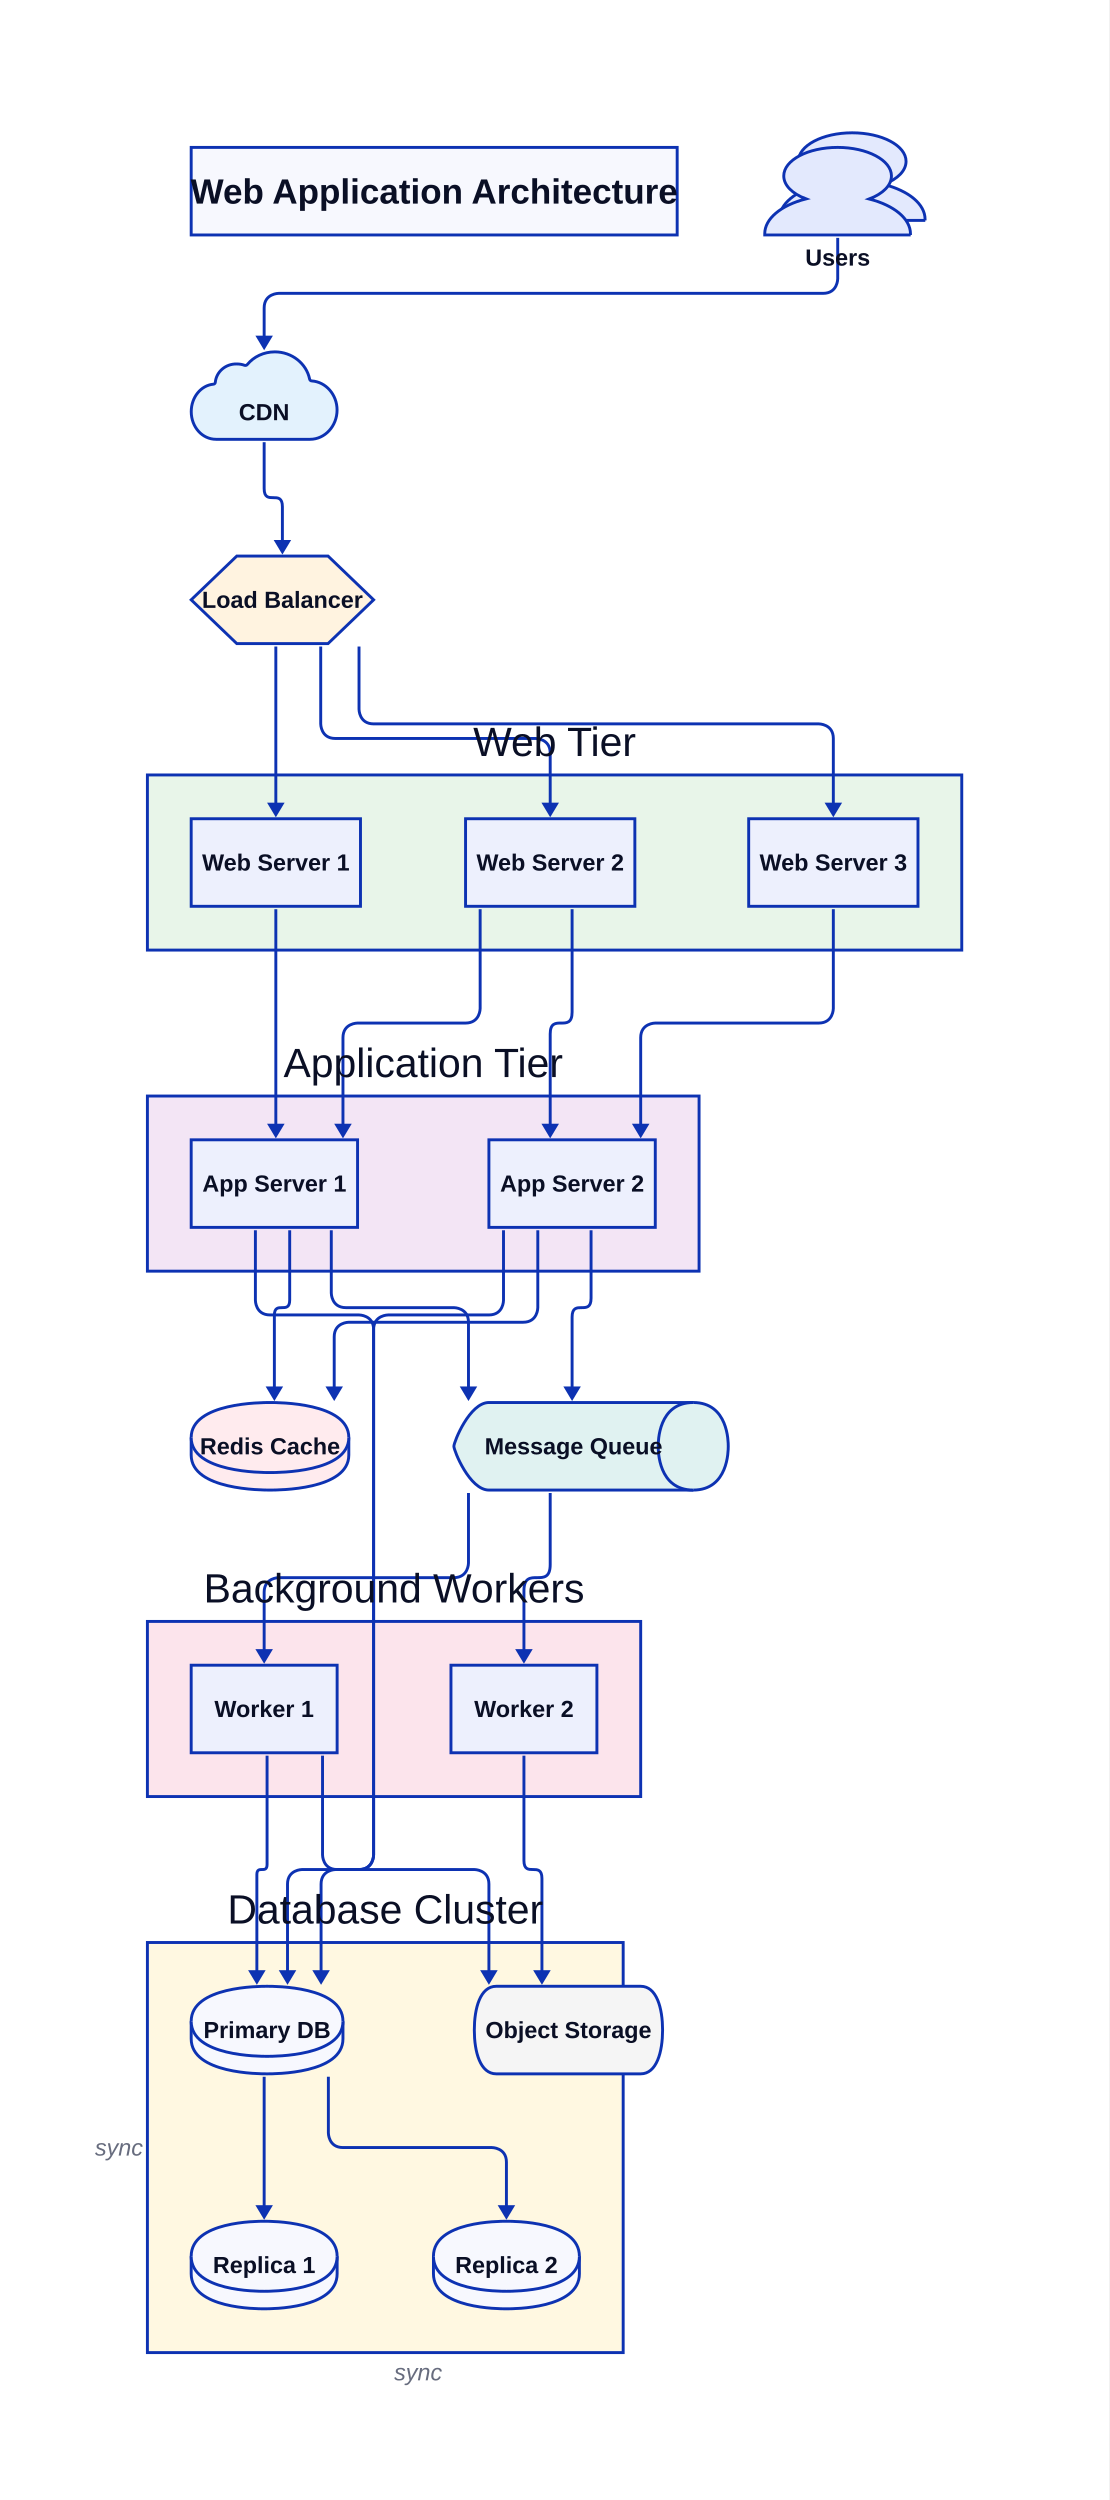
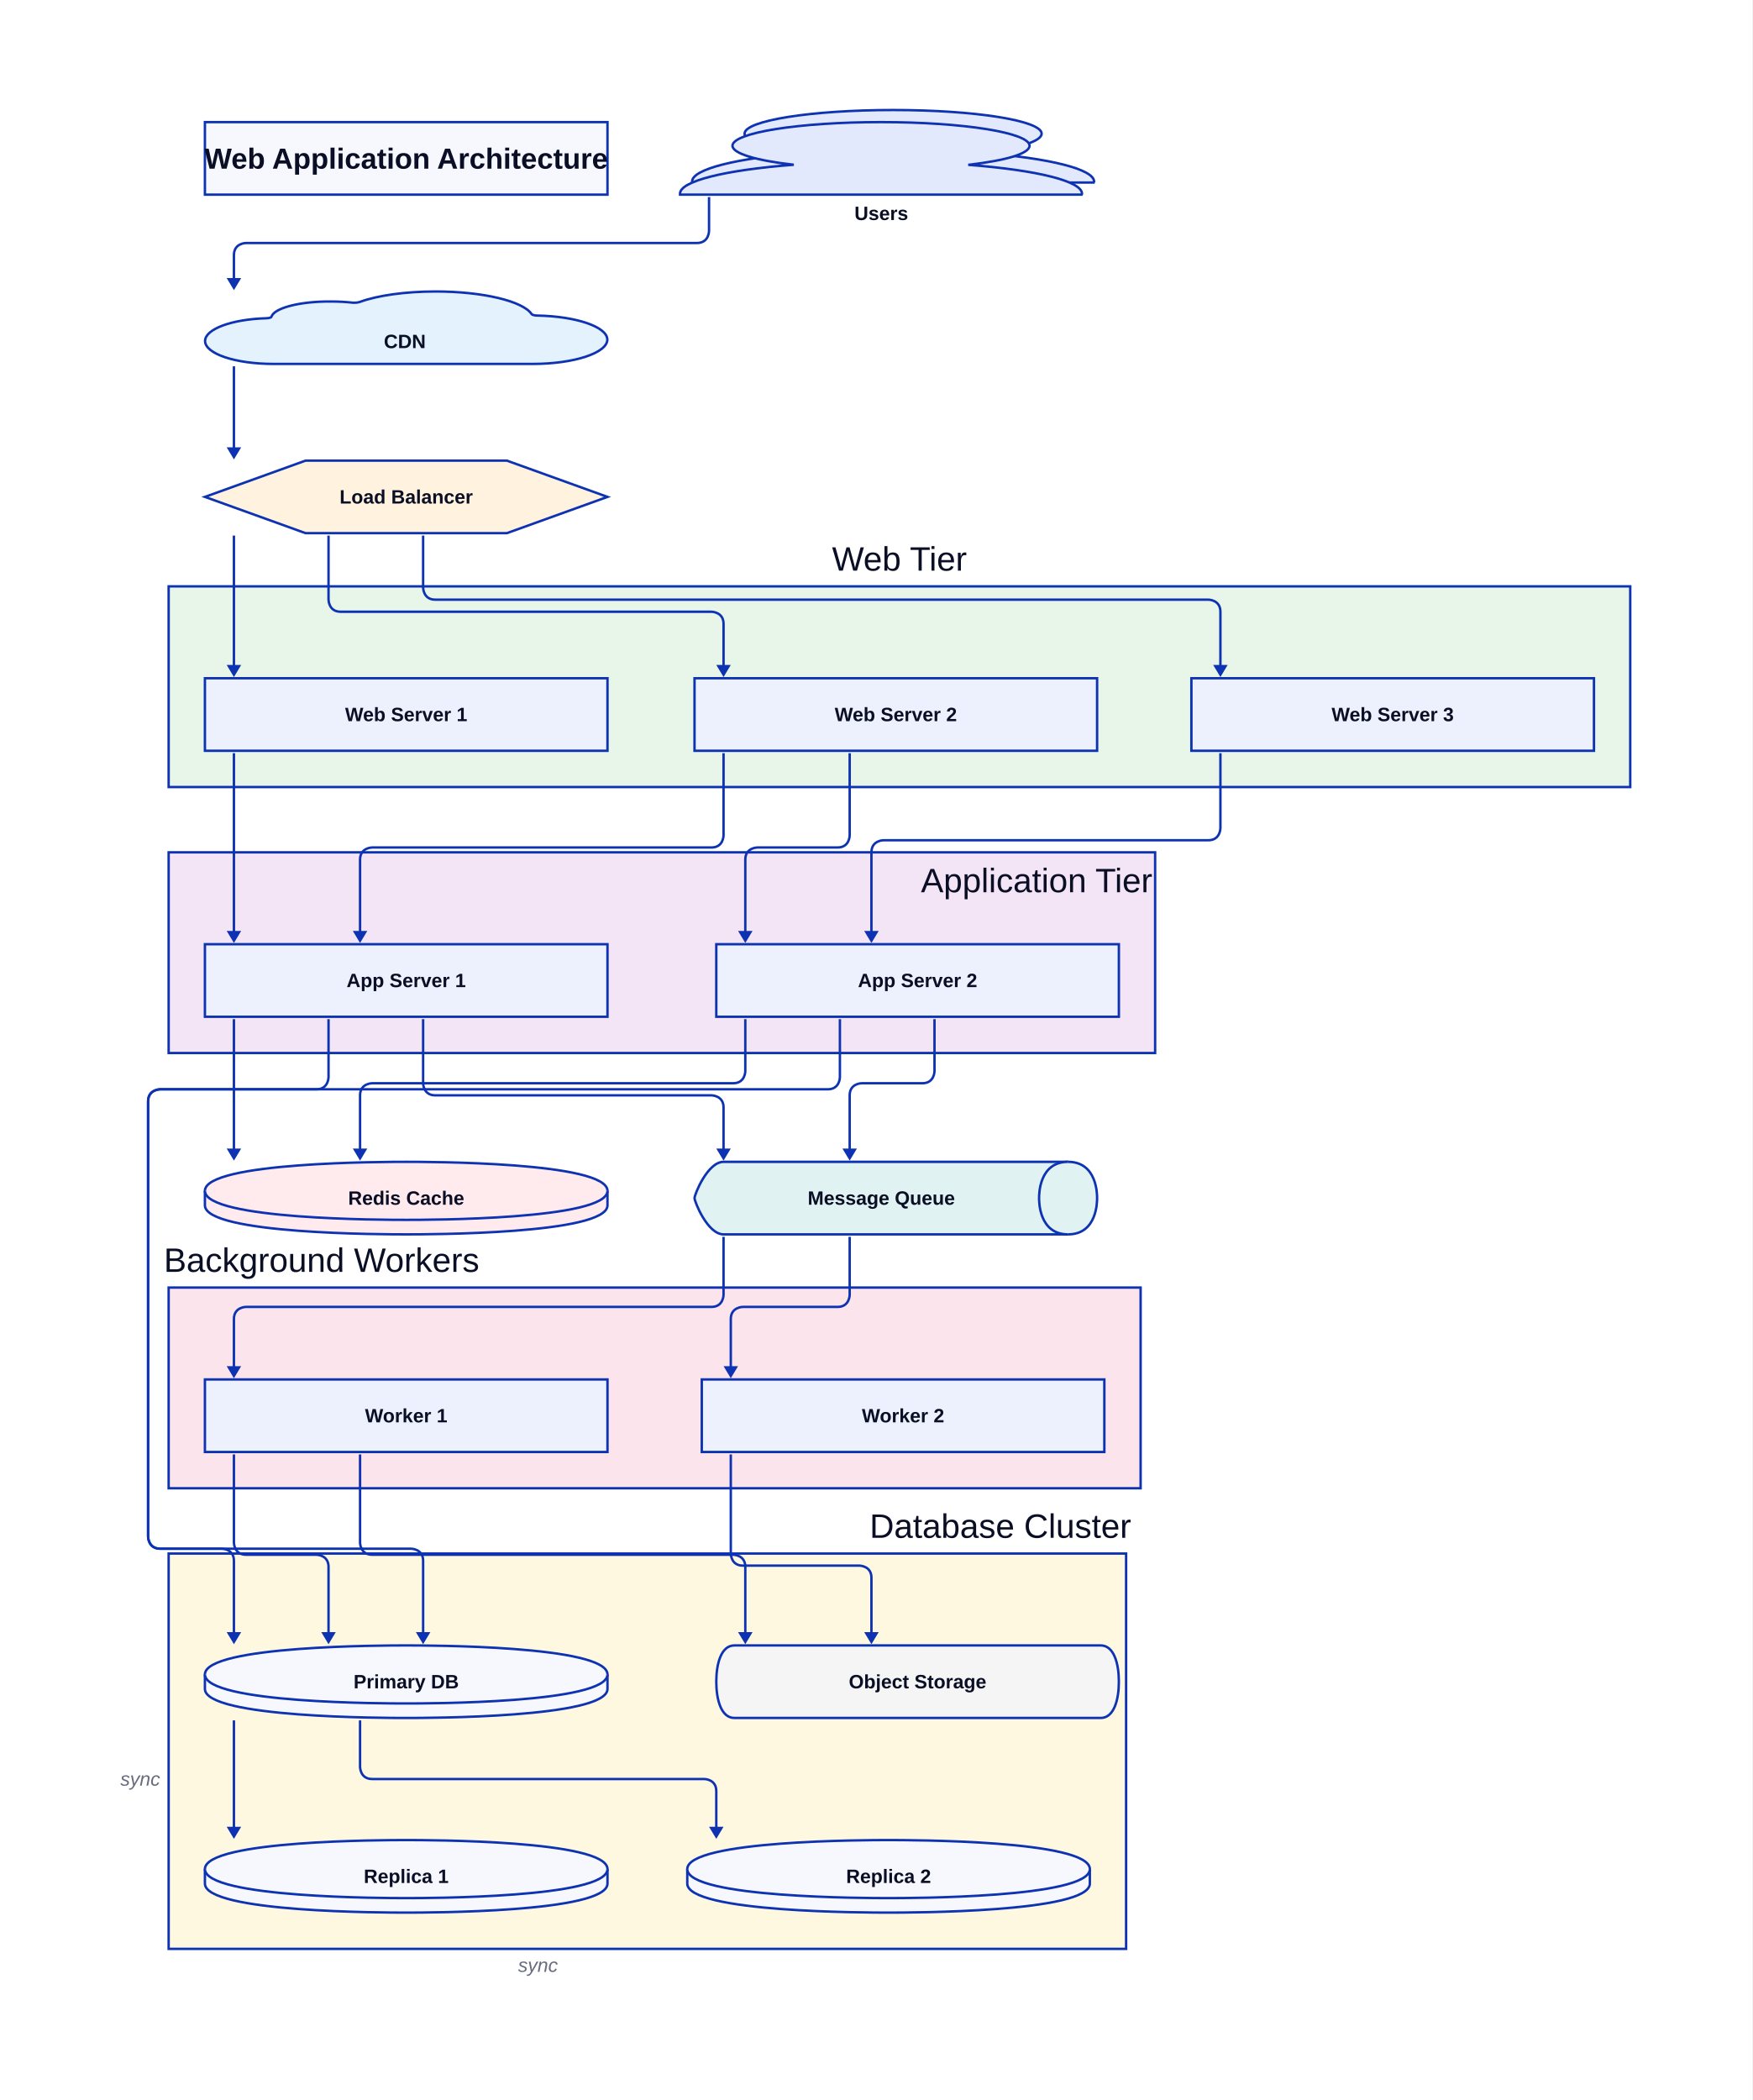
- <svg xmlns="http://www.w3.org/2000/svg" width="760" height="1713" viewBox="-131 -101 760 1713" data-d2-version="0.2.0" class="d2-327844436 d2-svg">
+ <svg xmlns="http://www.w3.org/2000/svg" width="1449.5" height="1737" viewBox="-169.5 -101 1449.5 1737" data-d2-version="0.2.0" class="d2-327844436 d2-svg">
  <defs>
-     <mask id="edge-label-mask" maskUnits="userSpaceOnUse" x="-131" y="-101" width="760" height="1713">
-       <rect x="-131" y="-101" width="760" height="1713" fill="white" />
-       <rect x="-67" y="1360" width="35" height="21" fill="black" />
-       <rect x="138" y="1514" width="35" height="21" fill="black" />
+     <mask id="edge-label-mask" maskUnits="userSpaceOnUse" x="-169.5" y="-101" width="1449.5" height="1737">
+       <rect x="-169.5" y="-101" width="1449.5" height="1737" fill="white" />
+       <rect x="-71" y="1360" width="35" height="21" fill="black" />
+       <rect x="258" y="1514" width="35" height="21" fill="black" />
    </mask>
    <marker id="mk-161592640" markerWidth="10" markerHeight="12" refX="7" refY="6" viewBox="0 0 10 12" orient="auto" markerUnits="userSpaceOnUse">
      <polygon points="0,0 10,6 0,12" fill="#0D32B2" stroke-width="2" />
    </marker>
  </defs>
-   <rect x="-131" y="-101" width="760" height="1713" rx="0" fill="#FFFFFF" stroke-width="0" />
+   <rect x="-169.5" y="-101" width="1449.5" height="1737" rx="0" fill="#FFFFFF" stroke-width="0" />
  <g id="base-layer">
    <rect x="0" y="0" width="333" height="60" fill="#F7F8FE" stroke="#0D32B2" stroke-width="2" rx="0" ry="0" />
-     <path d="M 503 50 H 403 v -0.853 c 0 -10.233 10.981 -19.457 28.258 -23.876 C 421.741 21.705 416.031 15.891 416.031 9.535 C 416.031 -1.24 432.575 -10 452.927 -10 c 20.351 0 36.896 8.76 36.896 19.535 c 0 6.357 -5.564 12.093 -15.227 15.814 c 17.277 4.419 28.258 13.643 28.258 23.876 v 0.775 Z" fill="#E3E9FD" stroke="#0D32B2" stroke-width="2" />
-     <path d="M 493 60 H 393 v -0.853 c 0 -10.233 10.981 -19.457 28.258 -23.876 C 411.741 31.705 406.031 25.891 406.031 19.535 C 406.031 8.76 422.575 0 442.927 0 c 20.351 0 36.896 8.76 36.896 19.535 c 0 6.357 -5.564 12.093 -15.227 15.814 c 17.277 4.419 28.258 13.643 28.258 23.876 v 0.775 Z" fill="#E3E9FD" stroke="#0D32B2" stroke-width="2" />
-     <path d="M 16.527 160.975 C 16.527 161.613 15.861 162.25 15.194 162.25 C 6.701 163.046 0.04 171.173 0.04 181.052 C 0.04 191.568 7.534 200.013 17.026 200.013 H 81.475 C 91.633 200.013 99.96 190.93 99.96 179.936 C 99.96 169.42 92.299 160.656 82.641 160.019 C 81.974 160.019 81.308 159.541 81.142 158.744 C 78.977 148.069 68.985 140.102 57.328 140.102 C 49.667 140.102 42.839 143.448 38.509 148.706 C 38.01 149.344 37.177 149.503 36.677 149.344 C 35.012 148.706 33.18 148.388 31.182 148.388 C 23.521 148.228 17.193 153.805 16.527 160.975 Z" fill="#e3f2fd" stroke="#0D32B2" stroke-width="2" />
-     <path d="M 31.25 280 L 93.75 280 L 125 310 L 93.75 340 L 31.25 340 L 0 310 Z" fill="#fff3e0" stroke="#0D32B2" stroke-width="2" />
-     <rect x="-30" y="430" width="558" height="120" fill="#e8f5e9" stroke="#0D32B2" stroke-width="2" rx="0" ry="0" />
-     <rect x="-30" y="650" width="378" height="120" fill="#f3e5f5" stroke="#0D32B2" stroke-width="2" rx="0" ry="0" />
-     <path d="M 0 884 C 0 860 48.6 860 54 860 C 59.4 860 108 860 108 884 L 108 896 C 108 920 59.4 920 54 920 C 48.6 920 0 920 0 896 L 0 884 Z" fill="#ffebee" stroke="#0D32B2" stroke-width="2" />
-     <path d="M 0 884 C 0 908 48.6 908 54 908 C 59.4 908 108 908 108 884" fill="#ffebee" stroke="#0D32B2" stroke-width="2" />
-     <rect x="-30" y="1230" width="326" height="281" fill="#fff8e1" stroke="#0D32B2" stroke-width="2" rx="0" ry="0" />
-     <path d="M 204 860 L 344 860 C 368 860 368 887 368 890 C 368 893 368 920 344 920 L 204 920 C 190.8 920 180 893 180 890 C 180 887 190.8 860 204 860 Z" fill="#e0f2f1" stroke="#0D32B2" stroke-width="2" />
-     <path d="M 344 860 C 320 860 320 887 320 890 C 320 893 320 920 344 920" fill="#e0f2f1" stroke="#0D32B2" stroke-width="2" />
-     <rect x="-30" y="1010" width="338" height="120" fill="#fce4ec" stroke="#0D32B2" stroke-width="2" rx="0" ry="0" />
-     <path d="M 209 1260 L 308 1260 C 318.95 1260 323 1275 323 1290 C 323 1305 318.95 1320 308 1320 L 209 1320 C 198.05 1320 194 1305 194 1290 C 194 1275 198.05 1260 209 1260 Z" fill="#f5f5f5" stroke="#0D32B2" stroke-width="2" />
-     <rect x="188" y="460" width="116" height="60" fill="#EDF0FD" stroke="#0D32B2" stroke-width="2" rx="0" ry="0" />
-     <rect x="382" y="460" width="116" height="60" fill="#EDF0FD" stroke="#0D32B2" stroke-width="2" rx="0" ry="0" />
-     <path d="M 0 1284 C 0 1260 46.8 1260 52 1260 C 57.2 1260 104 1260 104 1284 L 104 1296 C 104 1320 57.2 1320 52 1320 C 46.8 1320 0 1320 0 1296 L 0 1284 Z" fill="#F7F8FE" stroke="#0D32B2" stroke-width="2" />
-     <path d="M 0 1284 C 0 1308 46.8 1308 52 1308 C 57.2 1308 104 1308 104 1284" fill="#F7F8FE" stroke="#0D32B2" stroke-width="2" />
-     <path d="M 0 1445 C 0 1421 45 1421 50 1421 C 55 1421 100 1421 100 1445 L 100 1457 C 100 1481 55 1481 50 1481 C 45 1481 0 1481 0 1457 L 0 1445 Z" fill="#F7F8FE" stroke="#0D32B2" stroke-width="2" />
-     <path d="M 0 1445 C 0 1469 45 1469 50 1469 C 55 1469 100 1469 100 1445" fill="#F7F8FE" stroke="#0D32B2" stroke-width="2" />
-     <path d="M 166 1445 C 166 1421 211 1421 216 1421 C 221 1421 266 1421 266 1445 L 266 1457 C 266 1481 221 1481 216 1481 C 211 1481 166 1481 166 1457 L 166 1445 Z" fill="#F7F8FE" stroke="#0D32B2" stroke-width="2" />
-     <path d="M 166 1445 C 166 1469 211 1469 216 1469 C 221 1469 266 1469 266 1445" fill="#F7F8FE" stroke="#0D32B2" stroke-width="2" />
-     <rect x="0" y="460" width="116" height="60" fill="#EDF0FD" stroke="#0D32B2" stroke-width="2" rx="0" ry="0" />
-     <rect x="0" y="680" width="114" height="60" fill="#EDF0FD" stroke="#0D32B2" stroke-width="2" rx="0" ry="0" />
-     <rect x="0" y="1040" width="100" height="60" fill="#EDF0FD" stroke="#0D32B2" stroke-width="2" rx="0" ry="0" />
-     <rect x="178" y="1040" width="100" height="60" fill="#EDF0FD" stroke="#0D32B2" stroke-width="2" rx="0" ry="0" />
-     <rect x="204" y="680" width="114" height="60" fill="#EDF0FD" stroke="#0D32B2" stroke-width="2" rx="0" ry="0" />
-     <path d="M 50 1322 L 50 1417" fill="none" stroke="#0D32B2" stroke-width="2" marker-end="url(#mk-161592640)" mask="url(#edge-label-mask)" />
-     <text x="-49.5" y="1376" text-anchor="middle" dominant-baseline="alphabetic" font-family="Arial, sans-serif" font-size="16" style="fill: #676C7E; font-style: italic">sync</text>
-     <path d="M 94 1322 L 94 1360.5 S 94 1370.5 104 1370.5 L 206 1370.5 S 216 1370.5 216 1380.5 L 216 1417" fill="none" stroke="#0D32B2" stroke-width="2" marker-end="url(#mk-161592640)" mask="url(#edge-label-mask)" />
-     <text x="155.5" y="1530" text-anchor="middle" dominant-baseline="alphabetic" font-family="Arial, sans-serif" font-size="16" style="fill: #676C7E; font-style: italic">sync</text>
-     <path d="M 443 62 L 443 90 S 443 100 433 100 L 60 100 S 50 100 50 110 L 50 136" fill="none" stroke="#0D32B2" stroke-width="2" marker-end="url(#mk-161592640)" mask="url(#edge-label-mask)" />
-     <path d="M 50 202 L 50 233.75 C 50 246.25 62.5 233.75 62.5 246.25 L 62.5 276" fill="none" stroke="#0D32B2" stroke-width="2" marker-end="url(#mk-161592640)" mask="url(#edge-label-mask)" />
-     <path d="M 58 342 L 58 456" fill="none" stroke="#0D32B2" stroke-width="2" marker-end="url(#mk-161592640)" mask="url(#edge-label-mask)" />
-     <path d="M 88.75 342 L 88.75 395 S 88.75 405 98.75 405 L 236 405 S 246 405 246 415 L 246 456" fill="none" stroke="#0D32B2" stroke-width="2" marker-end="url(#mk-161592640)" mask="url(#edge-label-mask)" />
-     <path d="M 115 342 L 115 385 S 115 395 125 395 L 430 395 S 440 395 440 405 L 440 456" fill="none" stroke="#0D32B2" stroke-width="2" marker-end="url(#mk-161592640)" mask="url(#edge-label-mask)" />
-     <path d="M 58 522 L 58 676" fill="none" stroke="#0D32B2" stroke-width="2" marker-end="url(#mk-161592640)" mask="url(#edge-label-mask)" />
-     <path d="M 198 522 L 198 590 S 198 600 188 600 L 114 600 S 104 600 104 610 L 104 676" fill="none" stroke="#0D32B2" stroke-width="2" marker-end="url(#mk-161592640)" mask="url(#edge-label-mask)" />
-     <path d="M 261 522 L 261 592.5 C 261 607.5 246 592.5 246 607.5 L 246 676" fill="none" stroke="#0D32B2" stroke-width="2" marker-end="url(#mk-161592640)" mask="url(#edge-label-mask)" />
-     <path d="M 440 522 L 440 590 S 440 600 430 600 L 318 600 S 308 600 308 610 L 308 676" fill="none" stroke="#0D32B2" stroke-width="2" marker-end="url(#mk-161592640)" mask="url(#edge-label-mask)" />
-     <path d="M 67.5 742 L 67.5 789.75 C 67.5 800.25 57 789.75 57 800.25 L 57 856" fill="none" stroke="#0D32B2" stroke-width="2" marker-end="url(#mk-161592640)" mask="url(#edge-label-mask)" />
-     <path d="M 237.5 742 L 237.5 795 S 237.5 805 227.5 805 L 108 805 S 98 805 98 815 L 98 856" fill="none" stroke="#0D32B2" stroke-width="2" marker-end="url(#mk-161592640)" mask="url(#edge-label-mask)" />
-     <path d="M 44 742 L 44 790 S 44 800 54 800 L 115 800 S 125 800 125 810 L 125 1170 S 125 1180 115 1180 L 76 1180 S 66 1180 66 1190 L 66 1256" fill="none" stroke="#0D32B2" stroke-width="2" marker-end="url(#mk-161592640)" mask="url(#edge-label-mask)" />
-     <path d="M 214 742 L 214 790 S 214 800 204 800 L 135 800 S 125 800 125 810 L 125 1170 S 125 1180 115 1180 L 99 1180 S 89 1180 89 1190 L 89 1256" fill="none" stroke="#0D32B2" stroke-width="2" marker-end="url(#mk-161592640)" mask="url(#edge-label-mask)" />
-     <path d="M 96 742 L 96 785 S 96 795 106 795 L 180 795 S 190 795 190 805 L 190 856" fill="none" stroke="#0D32B2" stroke-width="2" marker-end="url(#mk-161592640)" mask="url(#edge-label-mask)" />
-     <path d="M 274 742 L 274 788.5 C 274 801.5 261 788.5 261 801.5 L 261 856" fill="none" stroke="#0D32B2" stroke-width="2" marker-end="url(#mk-161592640)" mask="url(#edge-label-mask)" />
-     <path d="M 190 922 L 190 970 S 190 980 180 980 L 60 980 S 50 980 50 990 L 50 1036" fill="none" stroke="#0D32B2" stroke-width="2" marker-end="url(#mk-161592640)" mask="url(#edge-label-mask)" />
-     <path d="M 246 922 L 246 971 C 246 989 228 971 228 989 L 228 1036" fill="none" stroke="#0D32B2" stroke-width="2" marker-end="url(#mk-161592640)" mask="url(#edge-label-mask)" />
-     <path d="M 90 1102 L 90 1170 S 90 1180 100 1180 L 194 1180 S 204 1180 204 1190 L 204 1256" fill="none" stroke="#0D32B2" stroke-width="2" marker-end="url(#mk-161592640)" mask="url(#edge-label-mask)" />
-     <path d="M 228 1102 L 228 1173.833 C 228 1186.167 240.333 1173.833 240.333 1186.167 L 240.333 1256" fill="none" stroke="#0D32B2" stroke-width="2" marker-end="url(#mk-161592640)" mask="url(#edge-label-mask)" />
-     <path d="M 52 1102 L 52 1176.5 C 52 1183.5 45 1176.5 45 1183.5 L 45 1256" fill="none" stroke="#0D32B2" stroke-width="2" marker-end="url(#mk-161592640)" mask="url(#edge-label-mask)" />
+     <path d="M 736 50 H 403 v -0.853 c 0 -10.233 36.567 -19.457 94.098 -23.876 C 465.407 21.705 446.392 15.891 446.392 9.535 C 446.392 -1.24 501.486 -10 569.256 -10 c 67.77 0 122.864 8.76 122.864 19.535 c 0 6.357 -18.527 12.093 -50.706 15.814 c 57.531 4.419 94.098 13.643 94.098 23.876 v 0.775 Z" fill="#E3E9FD" stroke="#0D32B2" stroke-width="2" />
+     <path d="M 726 60 H 393 v -0.853 c 0 -10.233 36.567 -19.457 94.098 -23.876 C 455.407 31.705 436.392 25.891 436.392 19.535 C 436.392 8.76 491.486 0 559.256 0 c 67.77 0 122.864 8.76 122.864 19.535 c 0 6.357 -18.527 12.093 -50.706 15.814 c 57.531 4.419 94.098 13.643 94.098 23.876 v 0.775 Z" fill="#E3E9FD" stroke="#0D32B2" stroke-width="2" />
+     <path d="M 55.034 160.975 C 55.034 161.613 52.816 162.25 50.598 162.25 C 22.315 163.046 0.133 171.173 0.133 181.052 C 0.133 191.568 25.088 200.013 56.698 200.013 H 271.311 C 305.139 200.013 332.867 190.93 332.867 179.936 C 332.867 169.42 307.357 160.656 275.193 160.019 C 272.975 160.019 270.757 159.541 270.202 158.744 C 262.993 148.069 229.719 140.102 190.901 140.102 C 165.391 140.102 142.654 143.448 128.236 148.706 C 126.572 149.344 123.8 149.503 122.136 149.344 C 116.59 148.706 110.491 148.388 103.836 148.388 C 78.326 148.228 57.252 153.805 55.034 160.975 Z" fill="#e3f2fd" stroke="#0D32B2" stroke-width="2" />
+     <path d="M 83.25 280 L 249.75 280 L 333 310 L 249.75 340 L 83.25 340 L 0 310 Z" fill="#fff3e0" stroke="#0D32B2" stroke-width="2" />
+     <rect x="-30" y="384" width="1209" height="166" fill="#e8f5e9" stroke="#0D32B2" stroke-width="2" rx="0" ry="0" />
+     <rect x="-30" y="604" width="816" height="166" fill="#f3e5f5" stroke="#0D32B2" stroke-width="2" rx="0" ry="0" />
+     <path d="M 0 884 C 0 860 149.85 860 166.5 860 C 183.15 860 333 860 333 884 L 333 896 C 333 920 183.15 920 166.5 920 C 149.85 920 0 920 0 896 L 0 884 Z" fill="#ffebee" stroke="#0D32B2" stroke-width="2" />
+     <path d="M 0 884 C 0 908 149.85 908 166.5 908 C 183.15 908 333 908 333 884" fill="#ffebee" stroke="#0D32B2" stroke-width="2" />
+     <rect x="-30" y="1184" width="792" height="327" fill="#fff8e1" stroke="#0D32B2" stroke-width="2" rx="0" ry="0" />
+     <path d="M 429 860 L 714 860 C 738 860 738 887 738 890 C 738 893 738 920 714 920 L 429 920 C 415.8 920 405 893 405 890 C 405 887 415.8 860 429 860 Z" fill="#e0f2f1" stroke="#0D32B2" stroke-width="2" />
+     <path d="M 714 860 C 690 860 690 887 690 890 C 690 893 690 920 714 920" fill="#e0f2f1" stroke="#0D32B2" stroke-width="2" />
+     <rect x="-30" y="964" width="804" height="166" fill="#fce4ec" stroke="#0D32B2" stroke-width="2" rx="0" ry="0" />
+     <path d="M 438 1260 L 741 1260 C 751.95 1260 756 1275 756 1290 C 756 1305 751.95 1320 741 1320 L 438 1320 C 427.05 1320 423 1305 423 1290 C 423 1275 427.05 1260 438 1260 Z" fill="#f5f5f5" stroke="#0D32B2" stroke-width="2" />
+     <rect x="405" y="460" width="333" height="60" fill="#EDF0FD" stroke="#0D32B2" stroke-width="2" rx="0" ry="0" />
+     <rect x="816" y="460" width="333" height="60" fill="#EDF0FD" stroke="#0D32B2" stroke-width="2" rx="0" ry="0" />
+     <path d="M 0 1284 C 0 1260 149.85 1260 166.5 1260 C 183.15 1260 333 1260 333 1284 L 333 1296 C 333 1320 183.15 1320 166.5 1320 C 149.85 1320 0 1320 0 1296 L 0 1284 Z" fill="#F7F8FE" stroke="#0D32B2" stroke-width="2" />
+     <path d="M 0 1284 C 0 1308 149.85 1308 166.5 1308 C 183.15 1308 333 1308 333 1284" fill="#F7F8FE" stroke="#0D32B2" stroke-width="2" />
+     <path d="M 0 1445 C 0 1421 149.85 1421 166.5 1421 C 183.15 1421 333 1421 333 1445 L 333 1457 C 333 1481 183.15 1481 166.5 1481 C 149.85 1481 0 1481 0 1457 L 0 1445 Z" fill="#F7F8FE" stroke="#0D32B2" stroke-width="2" />
+     <path d="M 0 1445 C 0 1469 149.85 1469 166.5 1469 C 183.15 1469 333 1469 333 1445" fill="#F7F8FE" stroke="#0D32B2" stroke-width="2" />
+     <path d="M 399 1445 C 399 1421 548.85 1421 565.5 1421 C 582.15 1421 732 1421 732 1445 L 732 1457 C 732 1481 582.15 1481 565.5 1481 C 548.85 1481 399 1481 399 1457 L 399 1445 Z" fill="#F7F8FE" stroke="#0D32B2" stroke-width="2" />
+     <path d="M 399 1445 C 399 1469 548.85 1469 565.5 1469 C 582.15 1469 732 1469 732 1445" fill="#F7F8FE" stroke="#0D32B2" stroke-width="2" />
+     <rect x="0" y="460" width="333" height="60" fill="#EDF0FD" stroke="#0D32B2" stroke-width="2" rx="0" ry="0" />
+     <rect x="0" y="680" width="333" height="60" fill="#EDF0FD" stroke="#0D32B2" stroke-width="2" rx="0" ry="0" />
+     <rect x="0" y="1040" width="333" height="60" fill="#EDF0FD" stroke="#0D32B2" stroke-width="2" rx="0" ry="0" />
+     <rect x="411" y="1040" width="333" height="60" fill="#EDF0FD" stroke="#0D32B2" stroke-width="2" rx="0" ry="0" />
+     <rect x="423" y="680" width="333" height="60" fill="#EDF0FD" stroke="#0D32B2" stroke-width="2" rx="0" ry="0" />
+     <path d="M 24 1322 L 24 1417" fill="none" stroke="#0D32B2" stroke-width="2" marker-end="url(#mk-161592640)" mask="url(#edge-label-mask)" />
+     <text x="-53.5" y="1376" text-anchor="middle" dominant-baseline="alphabetic" font-family="Arial, sans-serif" font-size="16" style="fill: #676C7E; font-style: italic">sync</text>
+     <path d="M 128.333 1322 L 128.333 1360.5 S 128.333 1370.5 138.333 1370.5 L 413 1370.5 S 423 1370.5 423 1380.5 L 423 1417" fill="none" stroke="#0D32B2" stroke-width="2" marker-end="url(#mk-161592640)" mask="url(#edge-label-mask)" />
+     <text x="275.5" y="1530" text-anchor="middle" dominant-baseline="alphabetic" font-family="Arial, sans-serif" font-size="16" style="fill: #676C7E; font-style: italic">sync</text>
+     <path d="M 417 62 L 417 90 S 417 100 407 100 L 34 100 S 24 100 24 110 L 24 136" fill="none" stroke="#0D32B2" stroke-width="2" marker-end="url(#mk-161592640)" mask="url(#edge-label-mask)" />
+     <path d="M 24 202 L 24 276" fill="none" stroke="#0D32B2" stroke-width="2" marker-end="url(#mk-161592640)" mask="url(#edge-label-mask)" />
+     <path d="M 24 342 L 24 456" fill="none" stroke="#0D32B2" stroke-width="2" marker-end="url(#mk-161592640)" mask="url(#edge-label-mask)" />
+     <path d="M 102.25 342 L 102.25 395 S 102.25 405 112.25 405 L 419 405 S 429 405 429 415 L 429 456" fill="none" stroke="#0D32B2" stroke-width="2" marker-end="url(#mk-161592640)" mask="url(#edge-label-mask)" />
+     <path d="M 180.5 342 L 180.5 385 S 180.5 395 190.5 395 L 830 395 S 840 395 840 405 L 840 456" fill="none" stroke="#0D32B2" stroke-width="2" marker-end="url(#mk-161592640)" mask="url(#edge-label-mask)" />
+     <path d="M 24 522 L 24 676" fill="none" stroke="#0D32B2" stroke-width="2" marker-end="url(#mk-161592640)" mask="url(#edge-label-mask)" />
+     <path d="M 429 522 L 429 590 S 429 600 419 600 L 138.333 600 S 128.333 600 128.333 610 L 128.333 676" fill="none" stroke="#0D32B2" stroke-width="2" marker-end="url(#mk-161592640)" mask="url(#edge-label-mask)" />
+     <path d="M 533.333 522 L 533.333 590 S 533.333 600 523.333 600 L 457 600 S 447 600 447 610 L 447 676" fill="none" stroke="#0D32B2" stroke-width="2" marker-end="url(#mk-161592640)" mask="url(#edge-label-mask)" />
+     <path d="M 840 522 L 840 584 S 840 594 830 594 L 561.333 594 S 551.333 594 551.333 604 L 551.333 676" fill="none" stroke="#0D32B2" stroke-width="2" marker-end="url(#mk-161592640)" mask="url(#edge-label-mask)" />
+     <path d="M 24 742 L 24 856" fill="none" stroke="#0D32B2" stroke-width="2" marker-end="url(#mk-161592640)" mask="url(#edge-label-mask)" />
+     <path d="M 447 742 L 447 785 S 447 795 437 795 L 138.333 795 S 128.333 795 128.333 805 L 128.333 856" fill="none" stroke="#0D32B2" stroke-width="2" marker-end="url(#mk-161592640)" mask="url(#edge-label-mask)" />
+     <path d="M 102.25 742 L 102.25 790 S 102.25 800 92.25 800 L -37 800 S -47 800 -47 810 L -47 1170 S -47 1180 -37 1180 L 14 1180 S 24 1180 24 1190 L 24 1256" fill="none" stroke="#0D32B2" stroke-width="2" marker-end="url(#mk-161592640)" mask="url(#edge-label-mask)" />
+     <path d="M 525.25 742 L 525.25 790 S 525.25 800 515.25 800 L -37 800 S -47 800 -47 810 L -47 1170 S -47 1180 -37 1180 L 170.5 1180 S 180.5 1180 180.5 1190 L 180.5 1256" fill="none" stroke="#0D32B2" stroke-width="2" marker-end="url(#mk-161592640)" mask="url(#edge-label-mask)" />
+     <path d="M 180.5 742 L 180.5 795 S 180.5 805 190.5 805 L 419 805 S 429 805 429 815 L 429 856" fill="none" stroke="#0D32B2" stroke-width="2" marker-end="url(#mk-161592640)" mask="url(#edge-label-mask)" />
+     <path d="M 603.5 742 L 603.5 785 S 603.5 795 593.5 795 L 543.333 795 S 533.333 795 533.333 805 L 533.333 856" fill="none" stroke="#0D32B2" stroke-width="2" marker-end="url(#mk-161592640)" mask="url(#edge-label-mask)" />
+     <path d="M 429 922 L 429 970 S 429 980 419 980 L 34 980 S 24 980 24 990 L 24 1036" fill="none" stroke="#0D32B2" stroke-width="2" marker-end="url(#mk-161592640)" mask="url(#edge-label-mask)" />
+     <path d="M 533.333 922 L 533.333 970 S 533.333 980 523.333 980 L 445 980 S 435 980 435 990 L 435 1036" fill="none" stroke="#0D32B2" stroke-width="2" marker-end="url(#mk-161592640)" mask="url(#edge-label-mask)" />
+     <path d="M 128.333 1102 L 128.333 1175 S 128.333 1185 138.333 1185 L 437 1185 S 447 1185 447 1195 L 447 1256" fill="none" stroke="#0D32B2" stroke-width="2" marker-end="url(#mk-161592640)" mask="url(#edge-label-mask)" />
+     <path d="M 435 1102 L 435 1184 S 435 1194 445 1194 L 541.333 1194 S 551.333 1194 551.333 1204 L 551.333 1256" fill="none" stroke="#0D32B2" stroke-width="2" marker-end="url(#mk-161592640)" mask="url(#edge-label-mask)" />
+     <path d="M 24 1102 L 24 1175 S 24 1185 34 1185 L 92.25 1185 S 102.25 1185 102.25 1195 L 102.25 1256" fill="none" stroke="#0D32B2" stroke-width="2" marker-end="url(#mk-161592640)" mask="url(#edge-label-mask)" />
    <text x="166.5" y="38.5" text-anchor="middle" dominant-baseline="alphabetic" font-family="Arial, sans-serif" font-size="24" style="fill: #0A0F25; font-weight: 700">Web Application Architecture</text>
-     <text x="443" y="81" text-anchor="middle" dominant-baseline="alphabetic" font-family="Arial, sans-serif" font-size="16" style="fill: #0A0F25; font-weight: 700">Users</text>
-     <text x="49.95" y="186.94" text-anchor="middle" dominant-baseline="alphabetic" font-family="Arial, sans-serif" font-size="16" style="fill: #0A0F25; font-weight: 700">CDN</text>
-     <text x="62.5" y="315.5" text-anchor="middle" dominant-baseline="alphabetic" font-family="Arial, sans-serif" font-size="16" style="fill: #0A0F25; font-weight: 700">Load Balancer</text>
-     <text x="249" y="417" text-anchor="middle" dominant-baseline="alphabetic" font-family="Arial, sans-serif" font-size="28" style="fill: #0A0F25">Web Tier</text>
-     <text x="159" y="637" text-anchor="middle" dominant-baseline="alphabetic" font-family="Arial, sans-serif" font-size="28" style="fill: #0A0F25">Application Tier</text>
-     <text x="54" y="895.5" text-anchor="middle" dominant-baseline="alphabetic" font-family="Arial, sans-serif" font-size="16" style="fill: #0A0F25; font-weight: 700">Redis Cache</text>
-     <text x="133" y="1217" text-anchor="middle" dominant-baseline="alphabetic" font-family="Arial, sans-serif" font-size="28" style="fill: #0A0F25">Database Cluster</text>
-     <text x="262" y="895.5" text-anchor="middle" dominant-baseline="alphabetic" font-family="Arial, sans-serif" font-size="16" style="fill: #0A0F25; font-weight: 700">Message Queue</text>
-     <text x="139" y="997" text-anchor="middle" dominant-baseline="alphabetic" font-family="Arial, sans-serif" font-size="28" style="fill: #0A0F25">Background Workers</text>
-     <text x="258.5" y="1295.5" text-anchor="middle" dominant-baseline="alphabetic" font-family="Arial, sans-serif" font-size="16" style="fill: #0A0F25; font-weight: 700">Object Storage</text>
-     <text x="246" y="495.5" text-anchor="middle" dominant-baseline="alphabetic" font-family="Arial, sans-serif" font-size="16" style="fill: #0A0F25; font-weight: 700">Web Server 2</text>
-     <text x="440" y="495.5" text-anchor="middle" dominant-baseline="alphabetic" font-family="Arial, sans-serif" font-size="16" style="fill: #0A0F25; font-weight: 700">Web Server 3</text>
-     <text x="52" y="1295.5" text-anchor="middle" dominant-baseline="alphabetic" font-family="Arial, sans-serif" font-size="16" style="fill: #0A0F25; font-weight: 700">Primary DB</text>
-     <text x="50" y="1456.5" text-anchor="middle" dominant-baseline="alphabetic" font-family="Arial, sans-serif" font-size="16" style="fill: #0A0F25; font-weight: 700">Replica 1</text>
-     <text x="216" y="1456.5" text-anchor="middle" dominant-baseline="alphabetic" font-family="Arial, sans-serif" font-size="16" style="fill: #0A0F25; font-weight: 700">Replica 2</text>
-     <text x="58" y="495.5" text-anchor="middle" dominant-baseline="alphabetic" font-family="Arial, sans-serif" font-size="16" style="fill: #0A0F25; font-weight: 700">Web Server 1</text>
-     <text x="57" y="715.5" text-anchor="middle" dominant-baseline="alphabetic" font-family="Arial, sans-serif" font-size="16" style="fill: #0A0F25; font-weight: 700">App Server 1</text>
-     <text x="50" y="1075.5" text-anchor="middle" dominant-baseline="alphabetic" font-family="Arial, sans-serif" font-size="16" style="fill: #0A0F25; font-weight: 700">Worker 1</text>
-     <text x="228" y="1075.5" text-anchor="middle" dominant-baseline="alphabetic" font-family="Arial, sans-serif" font-size="16" style="fill: #0A0F25; font-weight: 700">Worker 2</text>
-     <text x="261" y="715.5" text-anchor="middle" dominant-baseline="alphabetic" font-family="Arial, sans-serif" font-size="16" style="fill: #0A0F25; font-weight: 700">App Server 2</text>
+     <text x="559.5" y="81" text-anchor="middle" dominant-baseline="alphabetic" font-family="Arial, sans-serif" font-size="16" style="fill: #0A0F25; font-weight: 700">Users</text>
+     <text x="165.363" y="186.94" text-anchor="middle" dominant-baseline="alphabetic" font-family="Arial, sans-serif" font-size="16" style="fill: #0A0F25; font-weight: 700">CDN</text>
+     <text x="166.5" y="315.5" text-anchor="middle" dominant-baseline="alphabetic" font-family="Arial, sans-serif" font-size="16" style="fill: #0A0F25; font-weight: 700">Load Balancer</text>
+     <text x="574.5" y="371" text-anchor="middle" dominant-baseline="alphabetic" font-family="Arial, sans-serif" font-size="28" style="fill: #0A0F25">Web Tier</text>
+     <text x="688" y="637" text-anchor="middle" dominant-baseline="alphabetic" font-family="Arial, sans-serif" font-size="28" style="fill: #0A0F25">Application Tier</text>
+     <text x="166.5" y="895.5" text-anchor="middle" dominant-baseline="alphabetic" font-family="Arial, sans-serif" font-size="16" style="fill: #0A0F25; font-weight: 700">Redis Cache</text>
+     <text x="658" y="1171" text-anchor="middle" dominant-baseline="alphabetic" font-family="Arial, sans-serif" font-size="28" style="fill: #0A0F25">Database Cluster</text>
+     <text x="559.5" y="895.5" text-anchor="middle" dominant-baseline="alphabetic" font-family="Arial, sans-serif" font-size="16" style="fill: #0A0F25; font-weight: 700">Message Queue</text>
+     <text x="96.5" y="951" text-anchor="middle" dominant-baseline="alphabetic" font-family="Arial, sans-serif" font-size="28" style="fill: #0A0F25">Background Workers</text>
+     <text x="589.5" y="1295.5" text-anchor="middle" dominant-baseline="alphabetic" font-family="Arial, sans-serif" font-size="16" style="fill: #0A0F25; font-weight: 700">Object Storage</text>
+     <text x="571.5" y="495.5" text-anchor="middle" dominant-baseline="alphabetic" font-family="Arial, sans-serif" font-size="16" style="fill: #0A0F25; font-weight: 700">Web Server 2</text>
+     <text x="982.5" y="495.5" text-anchor="middle" dominant-baseline="alphabetic" font-family="Arial, sans-serif" font-size="16" style="fill: #0A0F25; font-weight: 700">Web Server 3</text>
+     <text x="166.5" y="1295.5" text-anchor="middle" dominant-baseline="alphabetic" font-family="Arial, sans-serif" font-size="16" style="fill: #0A0F25; font-weight: 700">Primary DB</text>
+     <text x="166.5" y="1456.5" text-anchor="middle" dominant-baseline="alphabetic" font-family="Arial, sans-serif" font-size="16" style="fill: #0A0F25; font-weight: 700">Replica 1</text>
+     <text x="565.5" y="1456.5" text-anchor="middle" dominant-baseline="alphabetic" font-family="Arial, sans-serif" font-size="16" style="fill: #0A0F25; font-weight: 700">Replica 2</text>
+     <text x="166.5" y="495.5" text-anchor="middle" dominant-baseline="alphabetic" font-family="Arial, sans-serif" font-size="16" style="fill: #0A0F25; font-weight: 700">Web Server 1</text>
+     <text x="166.5" y="715.5" text-anchor="middle" dominant-baseline="alphabetic" font-family="Arial, sans-serif" font-size="16" style="fill: #0A0F25; font-weight: 700">App Server 1</text>
+     <text x="166.5" y="1075.5" text-anchor="middle" dominant-baseline="alphabetic" font-family="Arial, sans-serif" font-size="16" style="fill: #0A0F25; font-weight: 700">Worker 1</text>
+     <text x="577.5" y="1075.5" text-anchor="middle" dominant-baseline="alphabetic" font-family="Arial, sans-serif" font-size="16" style="fill: #0A0F25; font-weight: 700">Worker 2</text>
+     <text x="589.5" y="715.5" text-anchor="middle" dominant-baseline="alphabetic" font-family="Arial, sans-serif" font-size="16" style="fill: #0A0F25; font-weight: 700">App Server 2</text>
  </g>
</svg>
